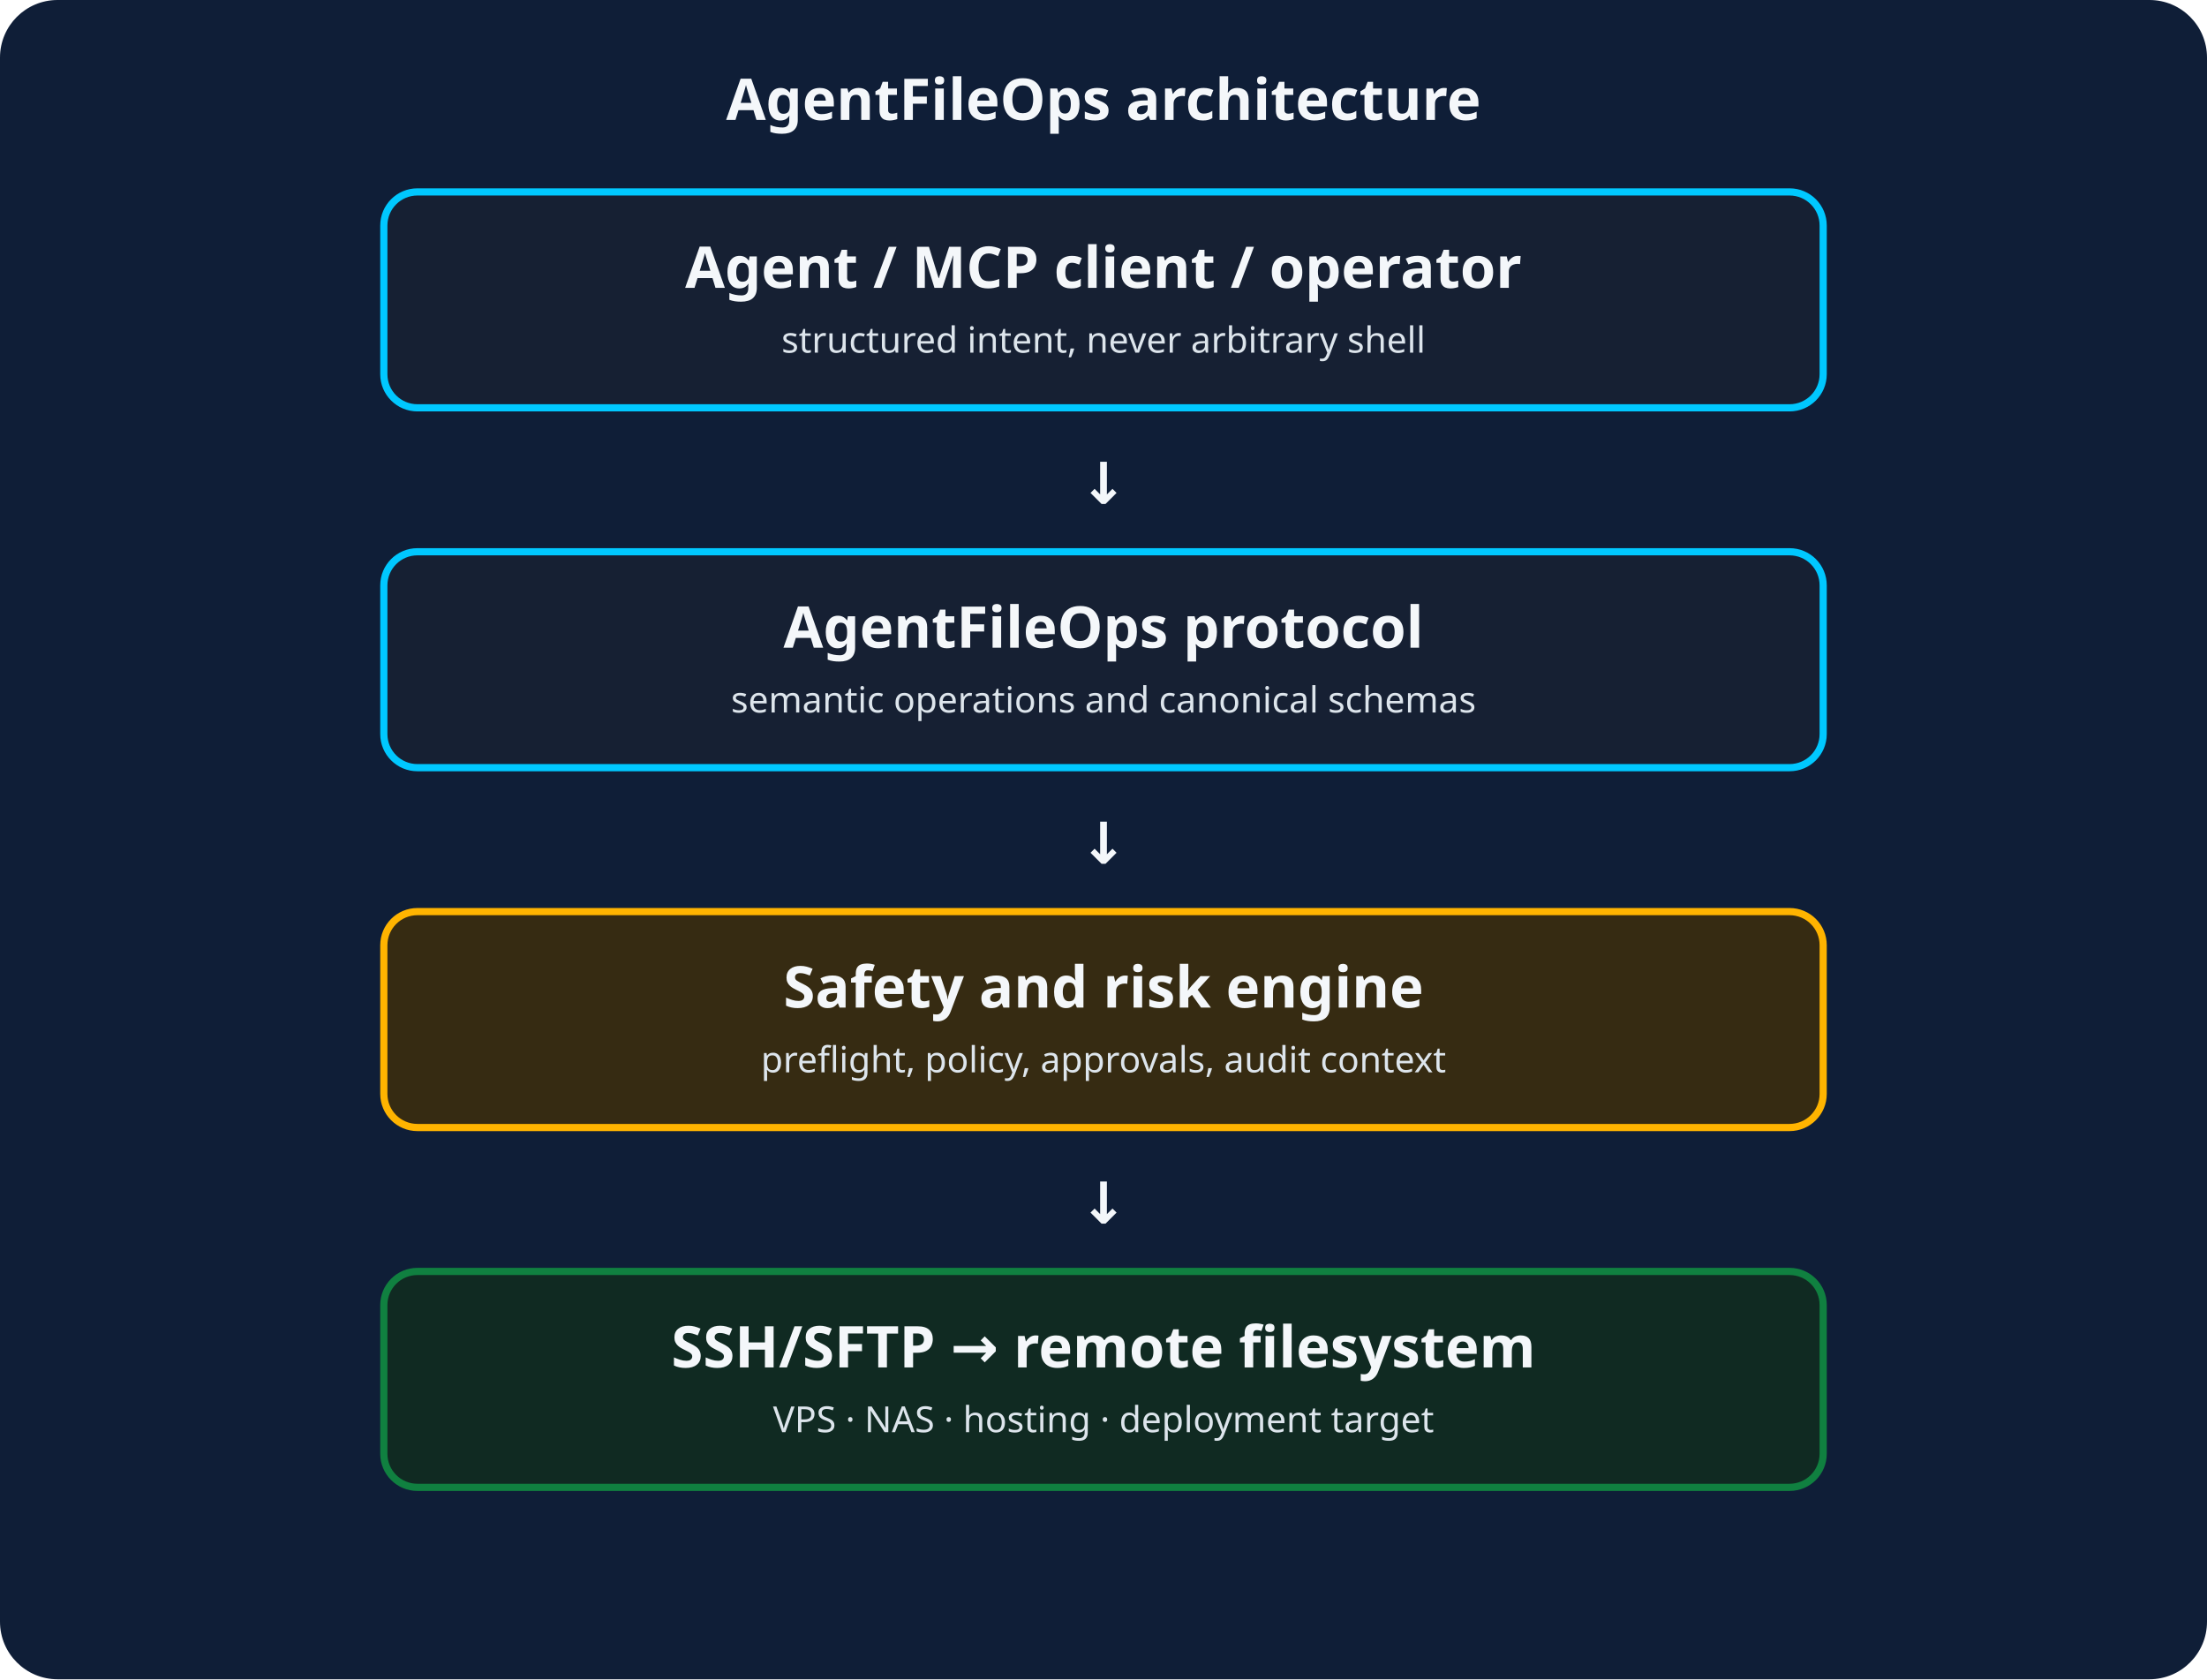
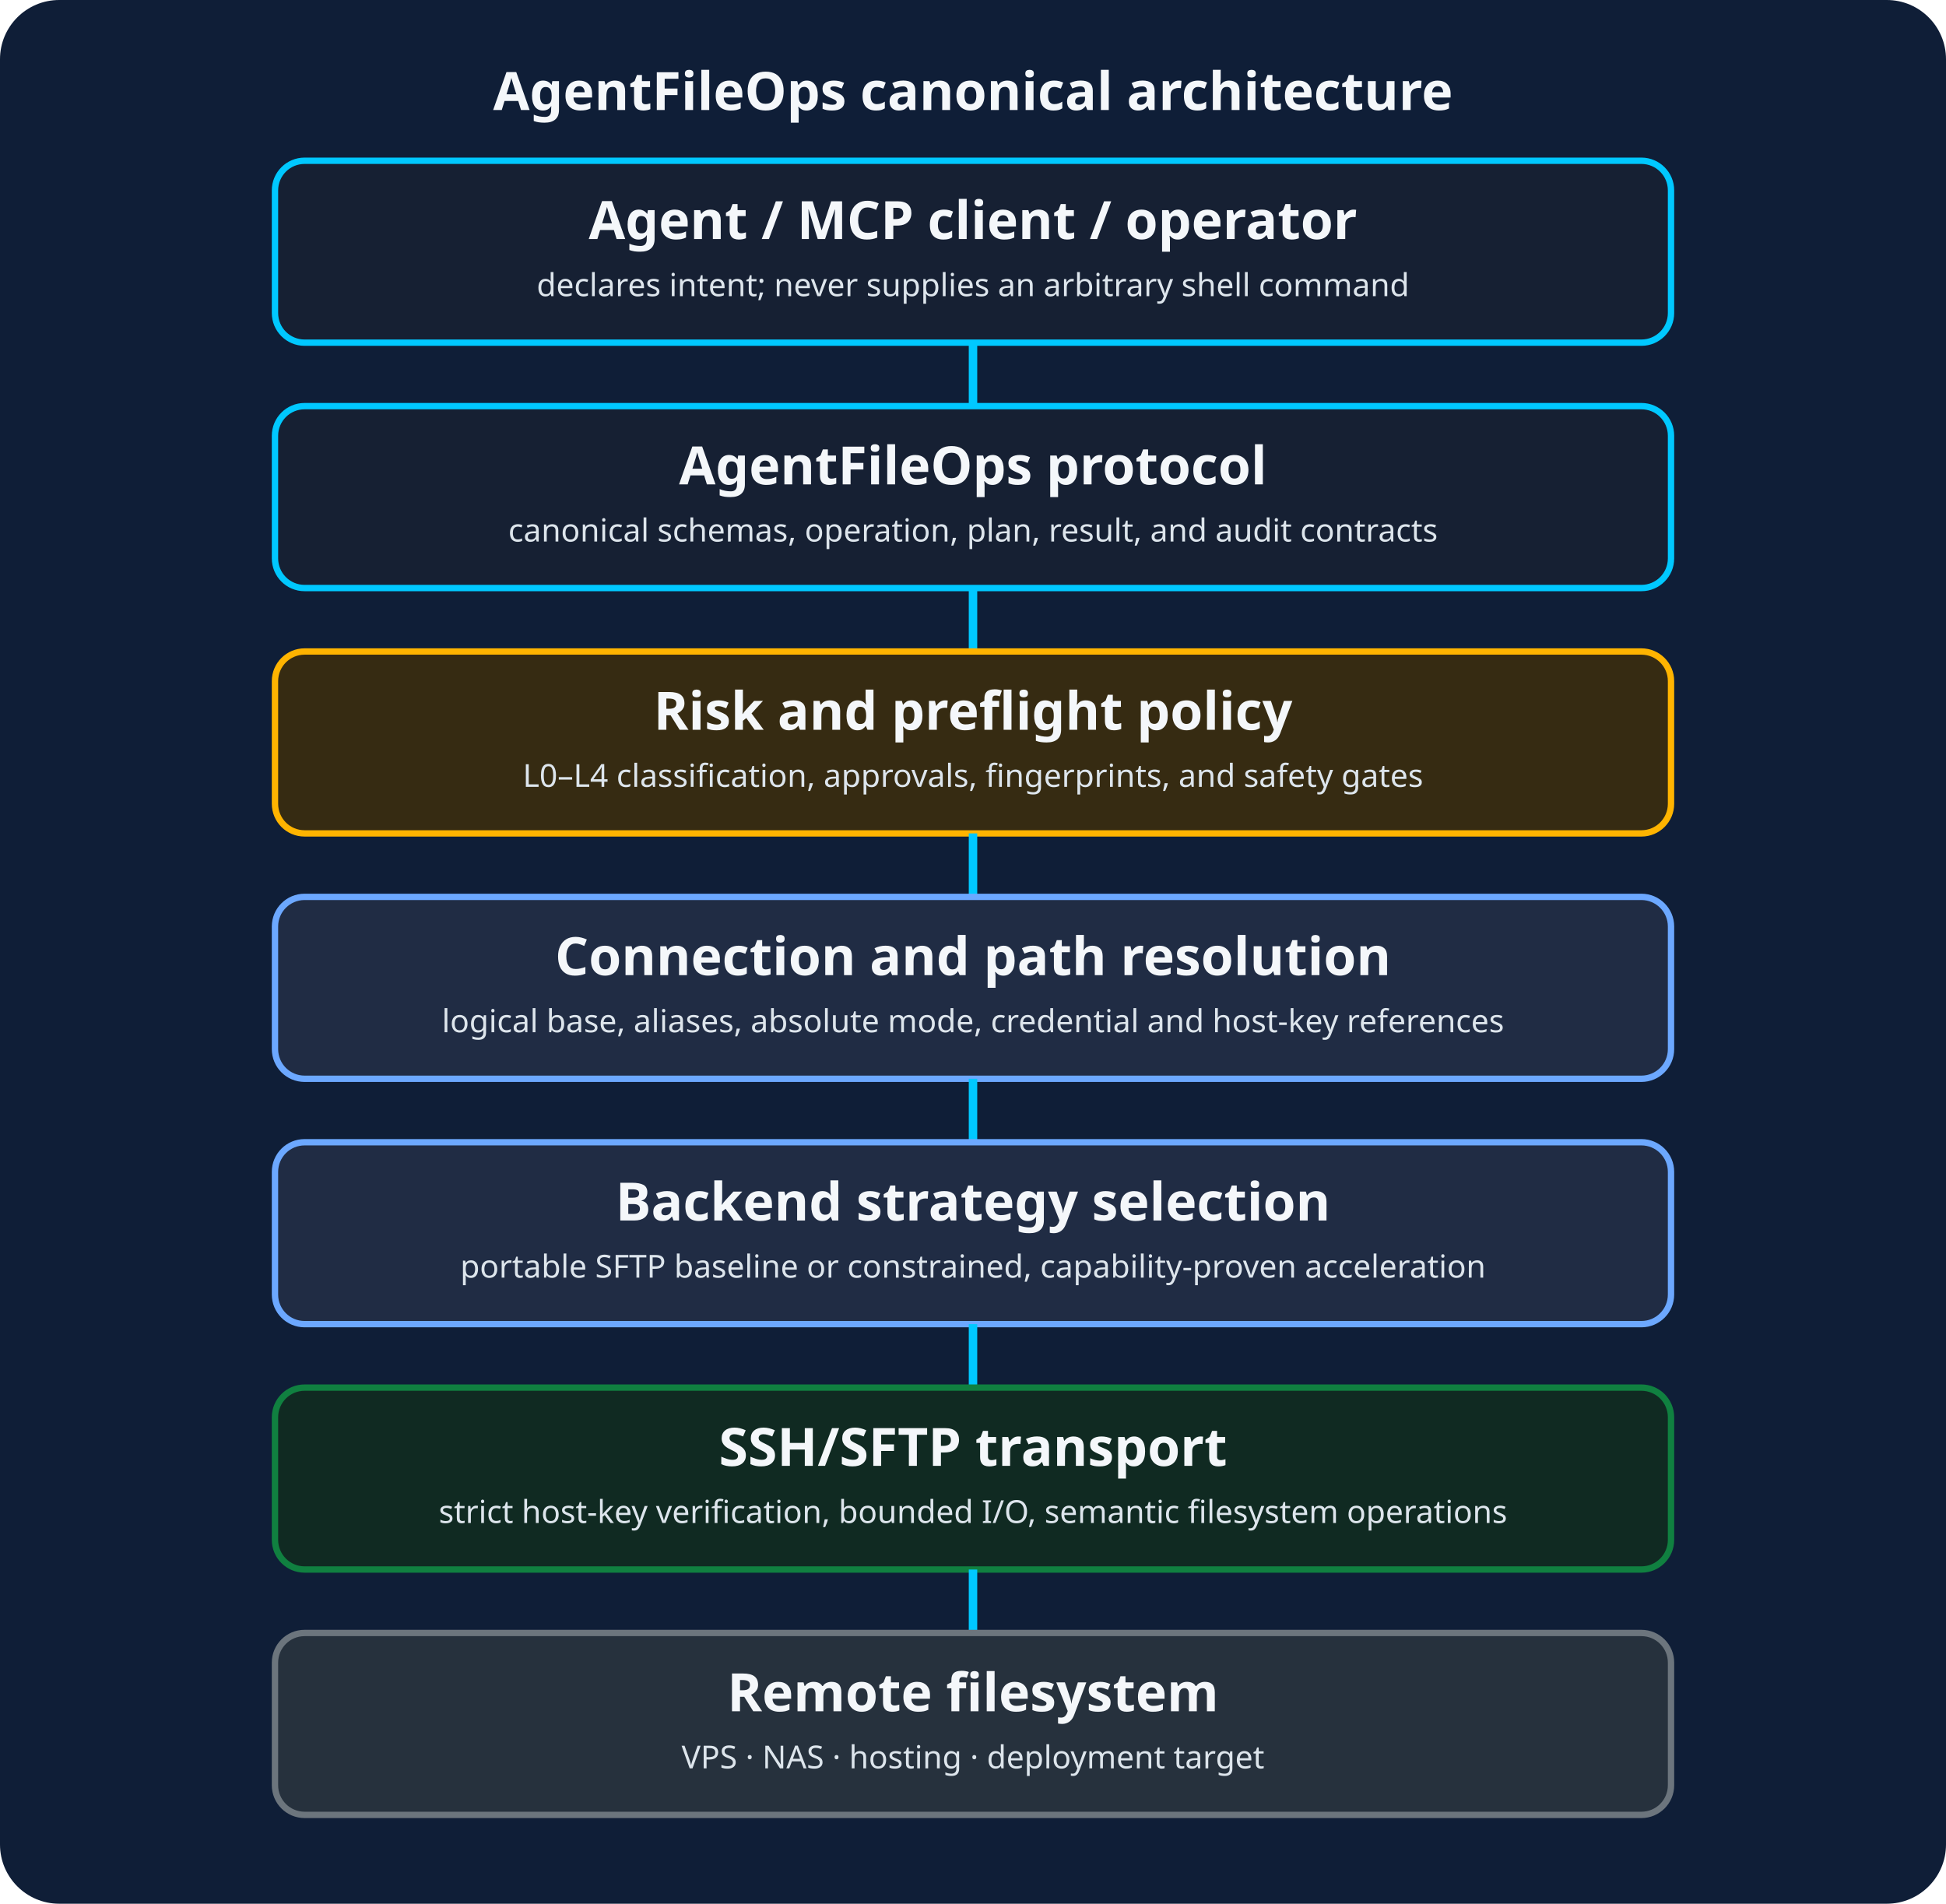
- <svg xmlns="http://www.w3.org/2000/svg" viewBox="0 0 920 700" role="img" aria-labelledby="t d">
-   <style>text{font-family:system-ui,sans-serif;fill:#F4F7FA}.x{font-size:24px;font-weight:700}.s{font-size:15px;fill:#DDE5EC}.b{stroke-width:3}</style>
-   <rect width="920" height="700" rx="24" fill="#0F1E37" />
-   <text x="460" y="50" text-anchor="middle" class="x">AgentFileOps architecture</text>
-   <g transform="translate(160 80)">
-     <rect width="600" height="90" rx="14" fill="#162033" stroke="#00C8FF" class="b" />
-     <text x="300" y="40" text-anchor="middle" class="x">Agent / MCP client / operator</text>
-     <text x="300" y="67" text-anchor="middle" class="s">structured intent, never arbitrary shell</text>
+ <svg xmlns="http://www.w3.org/2000/svg" viewBox="0 0 920 900" role="img" aria-labelledby="title desc">
+   <style>
+ text{font-family:system-ui,sans-serif;fill:#F4F7FA}.title{font-size:25px;font-weight:750}.body{font-size:15px;fill:#DDE5EC}.arrow{stroke:#00C8FF;stroke-width:4}.box{stroke-width:3}
+ </style>
+   <rect width="920" height="900" rx="28" fill="#0F1E37" />
+   <text x="460" y="52" text-anchor="middle" class="title">AgentFileOps canonical architecture</text>
+   <g transform="translate(130 76)">
+     <rect width="660" height="86" rx="14" fill="#162033" stroke="#00C8FF" class="box" />
+     <text x="330" y="37" text-anchor="middle" class="title">Agent / MCP client / operator</text>
+     <text x="330" y="64" text-anchor="middle" class="body">declares intent; never supplies an arbitrary shell command</text>
  </g>
-   <text x="460" y="210" text-anchor="middle" class="x">↓</text>
-   <g transform="translate(160 230)">
-     <rect width="600" height="90" rx="14" fill="#162033" stroke="#00C8FF" class="b" />
-     <text x="300" y="40" text-anchor="middle" class="x">AgentFileOps protocol</text>
-     <text x="300" y="67" text-anchor="middle" class="s">semantic operations and canonical schemas</text>
+   <path d="M460 162v30" class="arrow" />
+   <g transform="translate(130 192)">
+     <rect width="660" height="86" rx="14" fill="#162033" stroke="#00C8FF" class="box" />
+     <text x="330" y="37" text-anchor="middle" class="title">AgentFileOps protocol</text>
+     <text x="330" y="64" text-anchor="middle" class="body">canonical schemas, operation, plan, result, and audit contracts</text>
  </g>
-   <text x="460" y="360" text-anchor="middle" class="x">↓</text>
-   <g transform="translate(160 380)">
-     <rect width="600" height="90" rx="14" fill="#362B12" stroke="#FFB400" class="b" />
-     <text x="300" y="40" text-anchor="middle" class="x">Safety and risk engine</text>
-     <text x="300" y="67" text-anchor="middle" class="s">preflight, policy, approvals, audit context</text>
+   <path d="M460 278v30" class="arrow" />
+   <g transform="translate(130 308)">
+     <rect width="660" height="86" rx="14" fill="#362B12" stroke="#FFB400" class="box" />
+     <text x="330" y="37" text-anchor="middle" class="title">Risk and preflight policy</text>
+     <text x="330" y="64" text-anchor="middle" class="body">L0–L4 classification, approvals, fingerprints, and safety gates</text>
  </g>
-   <text x="460" y="510" text-anchor="middle" class="x">↓</text>
-   <g transform="translate(160 530)">
-     <rect width="600" height="90" rx="14" fill="#102A22" stroke="#108040" class="b" />
-     <text x="300" y="40" text-anchor="middle" class="x">SSH/SFTP → remote filesystem</text>
-     <text x="300" y="67" text-anchor="middle" class="s">VPS · NAS · hosting · deployment target</text>
+   <path d="M460 394v30" class="arrow" />
+   <g transform="translate(130 424)">
+     <rect width="660" height="86" rx="14" fill="#202C44" stroke="#6CA8FF" class="box" />
+     <text x="330" y="37" text-anchor="middle" class="title">Connection and path resolution</text>
+     <text x="330" y="64" text-anchor="middle" class="body">logical base, aliases, absolute mode, credential and host-key references</text>
+   </g>
+   <path d="M460 510v30" class="arrow" />
+   <g transform="translate(130 540)">
+     <rect width="660" height="86" rx="14" fill="#202C44" stroke="#6CA8FF" class="box" />
+     <text x="330" y="37" text-anchor="middle" class="title">Backend strategy selection</text>
+     <text x="330" y="64" text-anchor="middle" class="body">portable SFTP baseline or constrained, capability-proven acceleration</text>
+   </g>
+   <path d="M460 626v30" class="arrow" />
+   <g transform="translate(130 656)">
+     <rect width="660" height="86" rx="14" fill="#102A22" stroke="#108040" class="box" />
+     <text x="330" y="37" text-anchor="middle" class="title">SSH/SFTP transport</text>
+     <text x="330" y="64" text-anchor="middle" class="body">strict host-key verification, bounded I/O, semantic filesystem operations</text>
+   </g>
+   <path d="M460 742v30" class="arrow" />
+   <g transform="translate(130 772)">
+     <rect width="660" height="86" rx="14" fill="#26313D" stroke="#6C757D" class="box" />
+     <text x="330" y="37" text-anchor="middle" class="title">Remote filesystem</text>
+     <text x="330" y="64" text-anchor="middle" class="body">VPS · NAS · hosting · deployment target</text>
  </g>
</svg>
